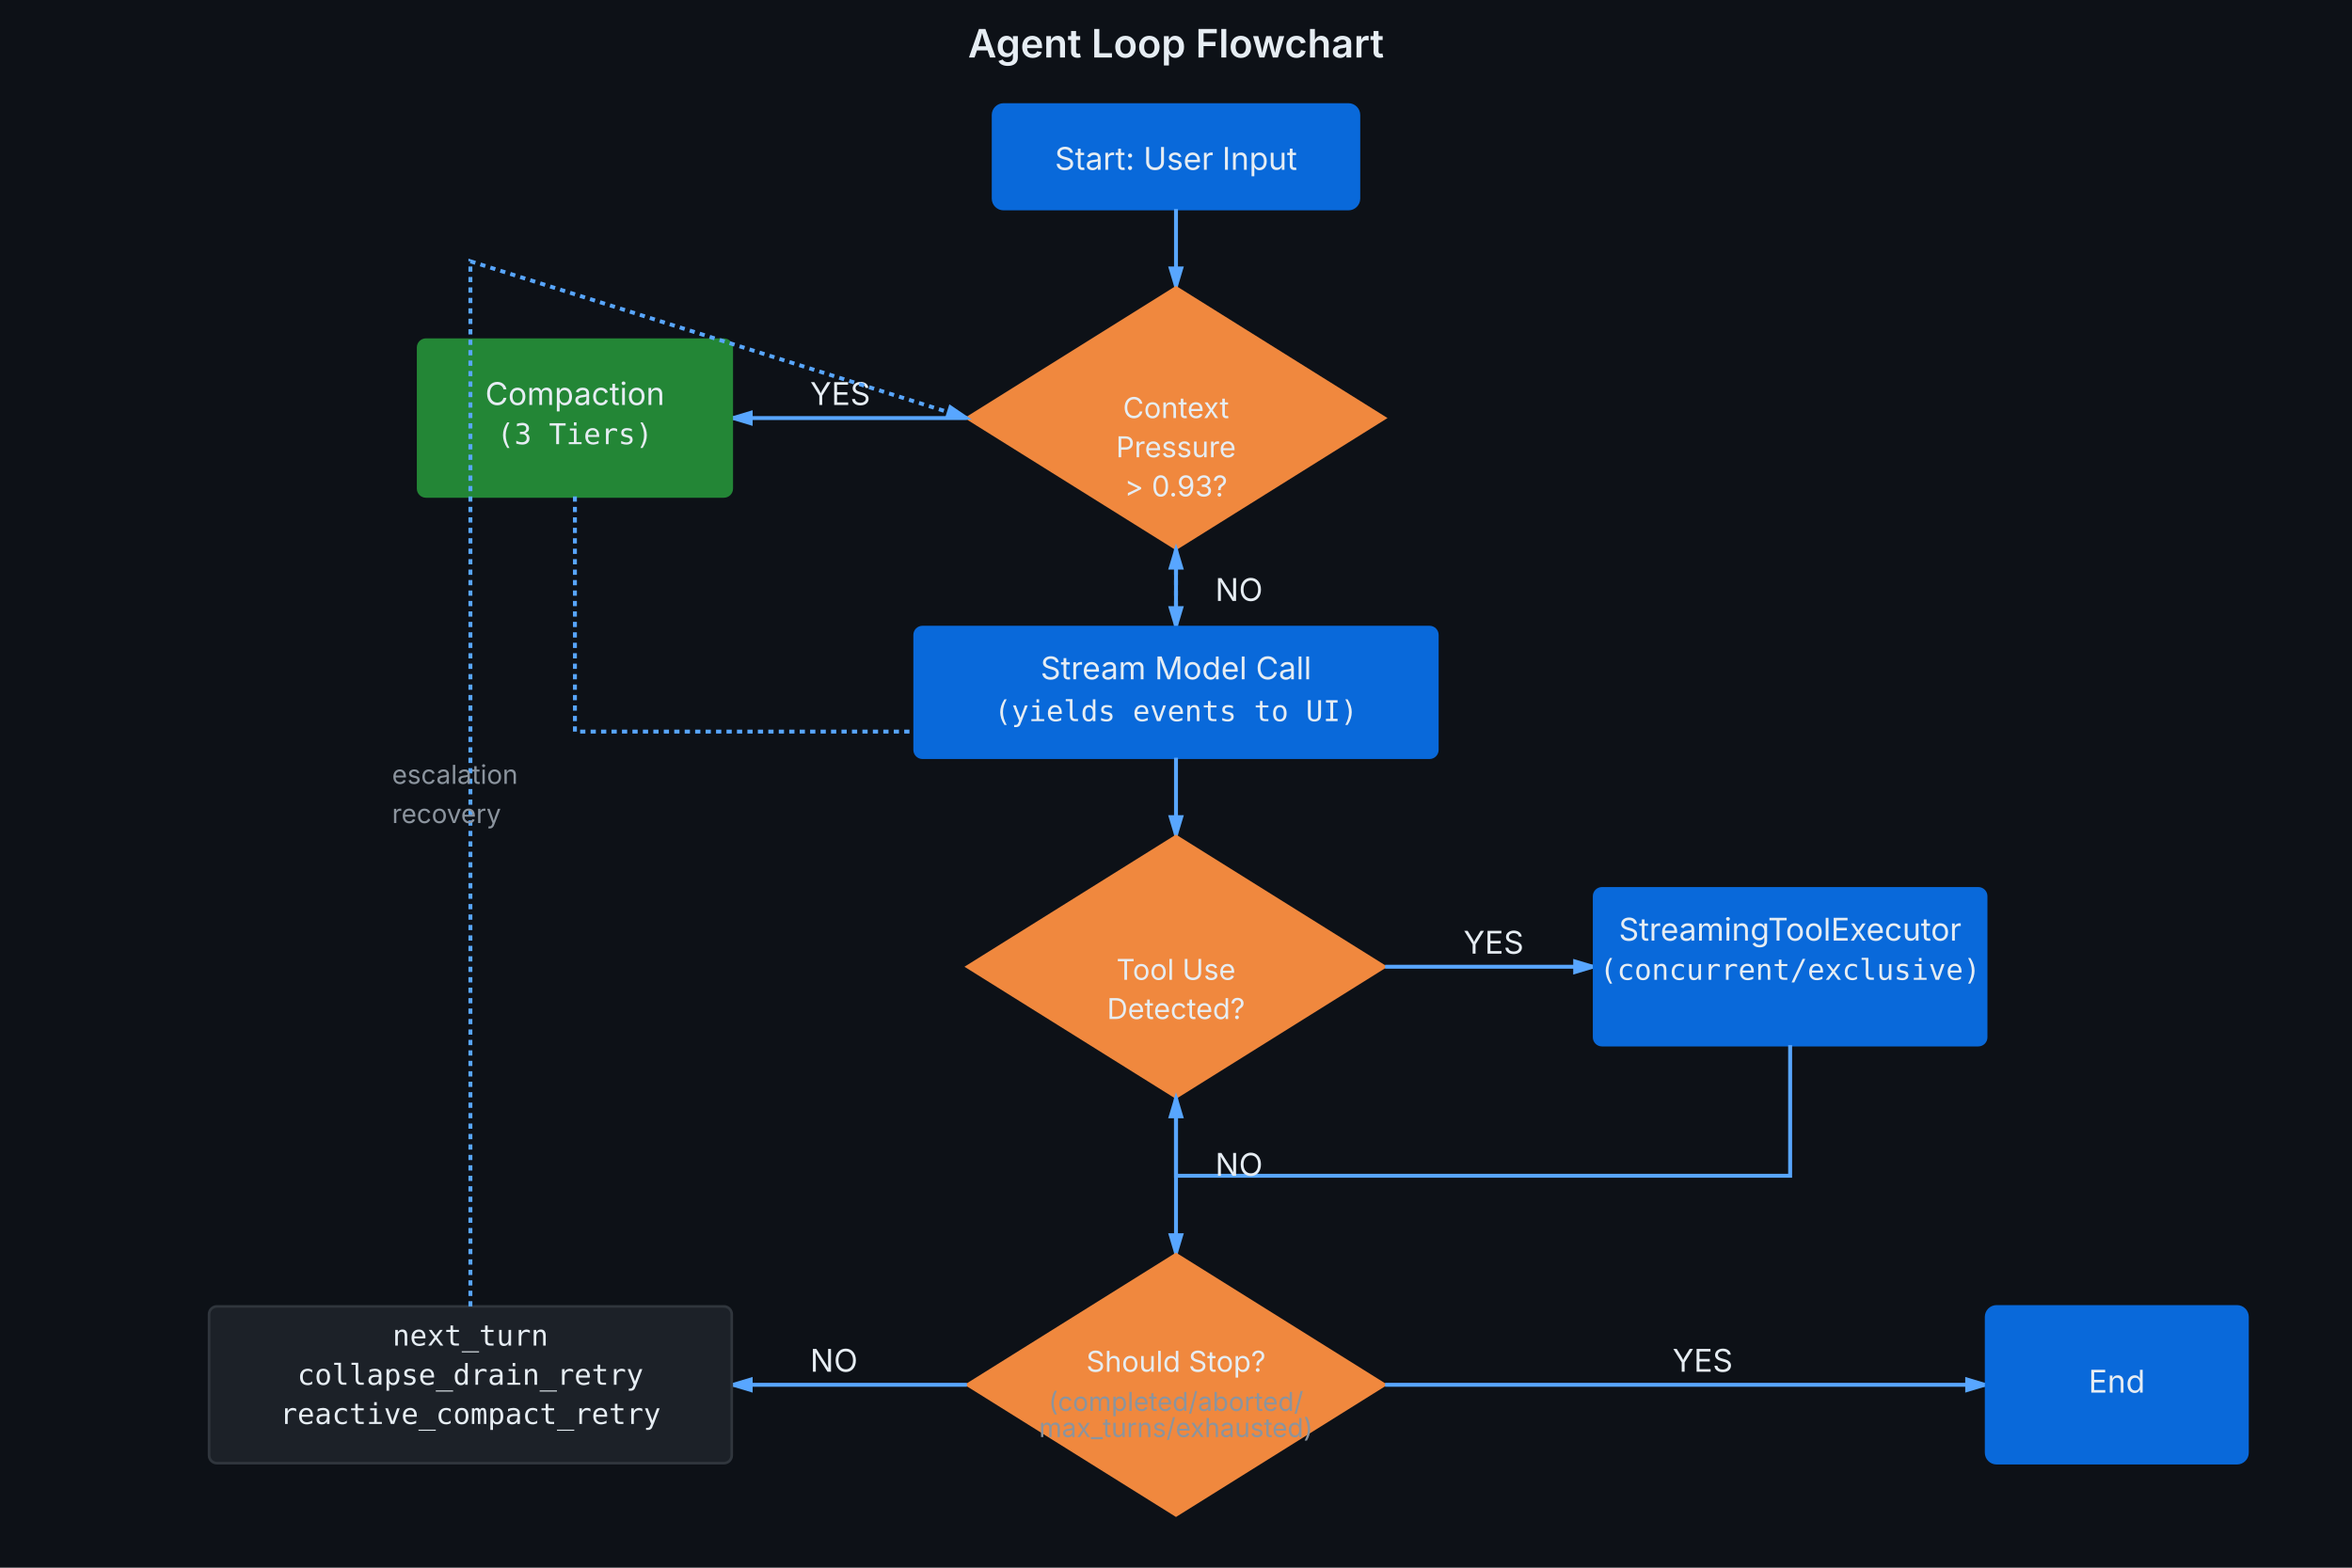
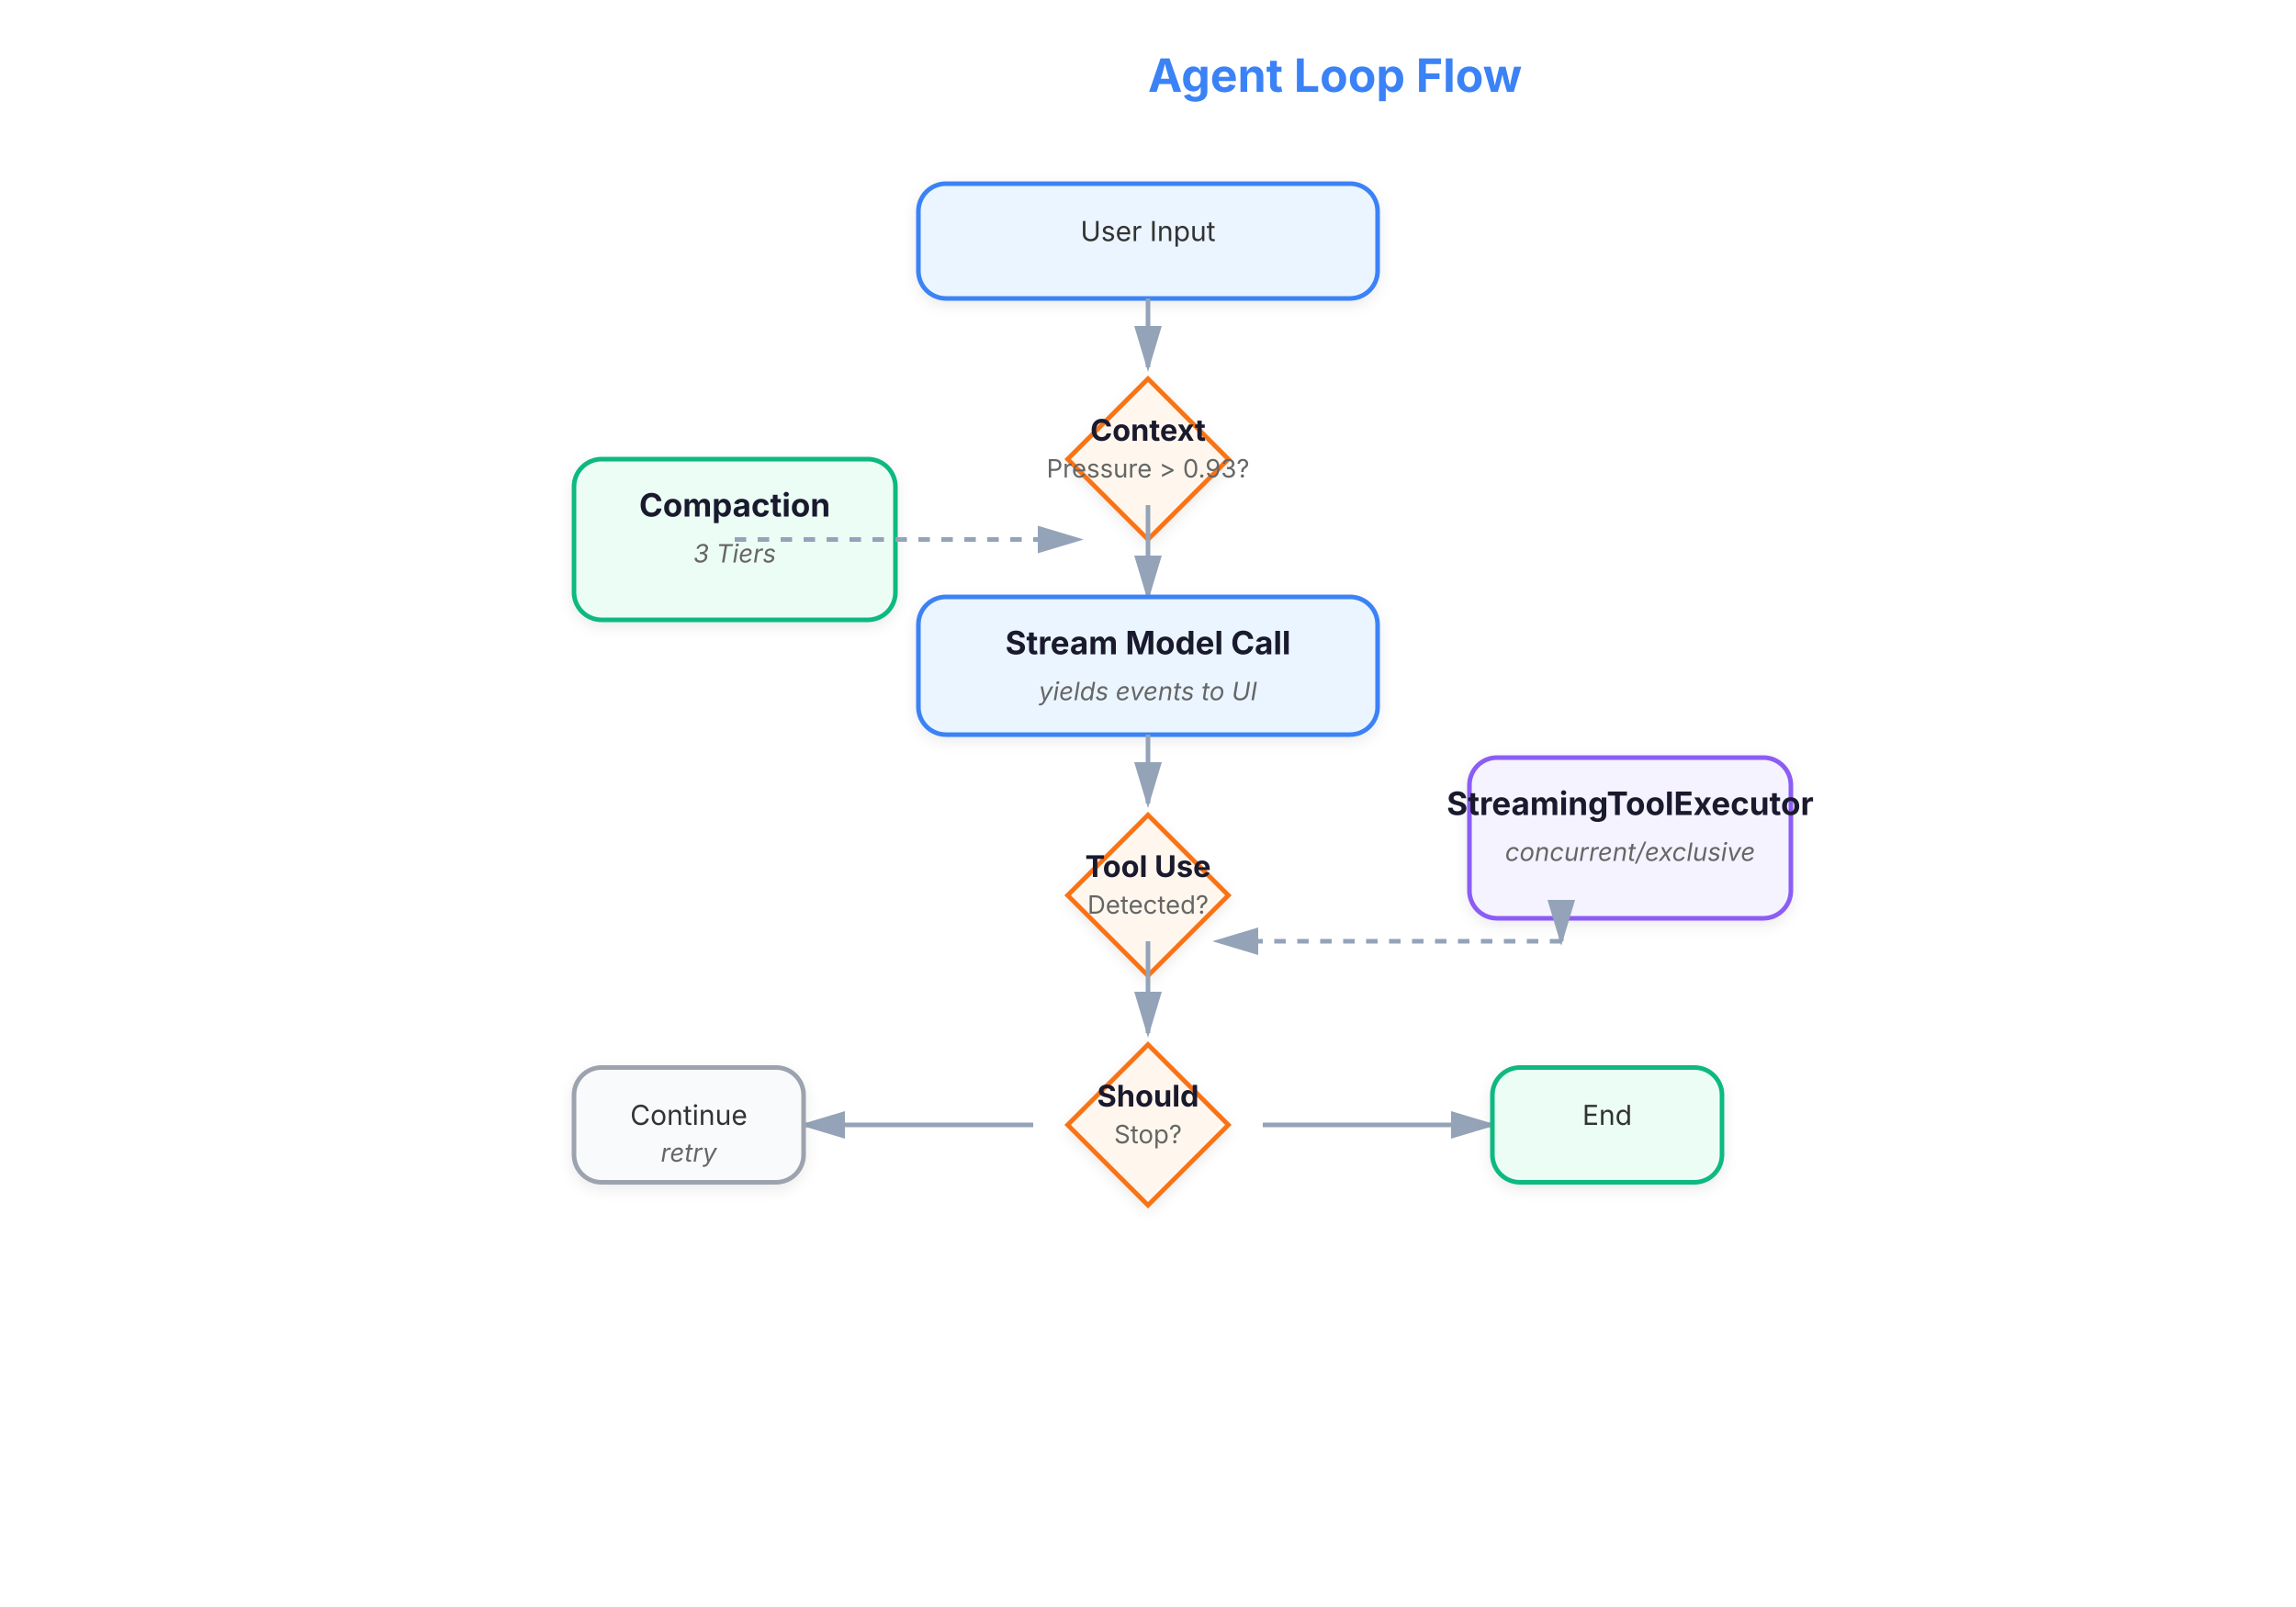
- <svg xmlns="http://www.w3.org/2000/svg" viewBox="0 0 900 600" width="900" height="600">
+ <svg xmlns="http://www.w3.org/2000/svg" width="1000" height="700" viewBox="0 0 1000 700">
  <defs>
-     <marker id="arrowhead" markerWidth="10" markerHeight="10" refX="8" refY="3" orient="auto" markerUnits="userSpaceOnUse">
-       <polygon points="0 0, 10 3, 0 6" class="arrow-head" style="fill: #58a6ff;" />
+     <filter id="shadow" x="-50%" y="-50%" width="200%" height="200%">
+       <feDropShadow dx="0" dy="2" stdDeviation="3" flood-opacity="0.08" />
+     </filter>
+     <marker id="arrowhead" markerWidth="10" markerHeight="10" refX="9" refY="3" orient="auto">
+       <polygon points="0 0, 10 3, 0 6" fill="#94A3B8" />
    </marker>
  </defs>
-   <rect class="bg" style="fill: #0d1117;" width="900" height="600" />
-   <text x="450" y="22" class="text-title" style="fill: #e6edf3; font-family: -apple-system, BlinkMacSystemFont, 'Segoe UI', sans-serif; font-size: 15px; font-weight: 600;" text-anchor="middle">Agent Loop Flowchart</text>
-   <rect x="380" y="40" width="140" height="40" class="box-process" style="fill: #0969da; stroke: #0969da; stroke-width: 1;" rx="4" />
-   <text x="450" y="65" class="text-primary" style="fill: #e6edf3; font-family: -apple-system, BlinkMacSystemFont, 'Segoe UI', sans-serif; font-size: 12px;" text-anchor="middle">Start: User Input</text>
-   <path d="M 450 80 L 450 110" class="arrow" style="stroke: #58a6ff; stroke-width: 1.5; fill: none;" marker-end="url(#arrowhead)" />
-   <polygon points="450,110 530,160 450,210 370,160" class="diamond" style="fill: #f0883e; stroke: #f0883e; stroke-width: 1;" />
-   <text x="450" y="160" class="text-decision" style="fill: #e6edf3; font-family: -apple-system, BlinkMacSystemFont, 'Segoe UI', sans-serif; font-size: 11px;" text-anchor="middle">Context</text>
-   <text x="450" y="175" class="text-decision" style="fill: #e6edf3; font-family: -apple-system, BlinkMacSystemFont, 'Segoe UI', sans-serif; font-size: 11px;" text-anchor="middle">Pressure</text>
-   <text x="450" y="190" class="text-decision" style="fill: #e6edf3; font-family: -apple-system, BlinkMacSystemFont, 'Segoe UI', sans-serif; font-size: 11px;" text-anchor="middle">&gt; 0.93?</text>
-   <path d="M 370 160 L 280 160" class="arrow" style="stroke: #58a6ff; stroke-width: 1.5; fill: none;" marker-end="url(#arrowhead)" />
-   <text x="310" y="155" class="text-primary" style="fill: #e6edf3; font-family: -apple-system, BlinkMacSystemFont, 'Segoe UI', sans-serif; font-size: 12px;" font-size="10">YES</text>
-   <rect x="160" y="130" width="120" height="60" class="box-compact" style="fill: #238636; stroke: #238636; stroke-width: 1;" rx="3" />
-   <text x="220" y="155" class="text-primary" style="fill: #e6edf3; font-family: -apple-system, BlinkMacSystemFont, 'Segoe UI', sans-serif; font-size: 12px;" text-anchor="middle">Compaction</text>
-   <text x="220" y="170" class="text-code" style="fill: #e6edf3; font-family: 'Monaco', 'Menlo', 'Ubuntu Mono', monospace; font-size: 11px;" text-anchor="middle">(3 Tiers)</text>
-   <path d="M 220 190 L 220 280 L 450 280 L 450 210" class="arrow" style="stroke: #58a6ff; stroke-width: 1.5; fill: none;" marker-end="url(#arrowhead)" stroke-dasharray="2,2" />
-   <path d="M 450 210 L 450 240" class="arrow" style="stroke: #58a6ff; stroke-width: 1.5; fill: none;" marker-end="url(#arrowhead)" />
-   <text x="465" y="230" class="text-primary" style="fill: #e6edf3; font-family: -apple-system, BlinkMacSystemFont, 'Segoe UI', sans-serif; font-size: 12px;" font-size="10">NO</text>
-   <rect x="350" y="240" width="200" height="50" class="box-process" style="fill: #0969da; stroke: #0969da; stroke-width: 1;" rx="3" />
-   <text x="450" y="260" class="text-primary" style="fill: #e6edf3; font-family: -apple-system, BlinkMacSystemFont, 'Segoe UI', sans-serif; font-size: 12px;" text-anchor="middle">Stream Model Call</text>
-   <text x="450" y="276" class="text-code" style="fill: #e6edf3; font-family: 'Monaco', 'Menlo', 'Ubuntu Mono', monospace; font-size: 11px;" text-anchor="middle">(yields events to UI)</text>
-   <path d="M 450 290 L 450 320" class="arrow" style="stroke: #58a6ff; stroke-width: 1.5; fill: none;" marker-end="url(#arrowhead)" />
-   <polygon points="450,320 530,370 450,420 370,370" class="diamond" style="fill: #f0883e; stroke: #f0883e; stroke-width: 1;" />
-   <text x="450" y="375" class="text-decision" style="fill: #e6edf3; font-family: -apple-system, BlinkMacSystemFont, 'Segoe UI', sans-serif; font-size: 11px;" text-anchor="middle">Tool Use</text>
-   <text x="450" y="390" class="text-decision" style="fill: #e6edf3; font-family: -apple-system, BlinkMacSystemFont, 'Segoe UI', sans-serif; font-size: 11px;" text-anchor="middle">Detected?</text>
-   <path d="M 530 370 L 610 370" class="arrow" style="stroke: #58a6ff; stroke-width: 1.5; fill: none;" marker-end="url(#arrowhead)" />
-   <text x="560" y="365" class="text-primary" style="fill: #e6edf3; font-family: -apple-system, BlinkMacSystemFont, 'Segoe UI', sans-serif; font-size: 12px;" font-size="10">YES</text>
-   <rect x="610" y="340" width="150" height="60" class="box-process" style="fill: #0969da; stroke: #0969da; stroke-width: 1;" rx="3" />
-   <text x="685" y="360" class="text-primary" style="fill: #e6edf3; font-family: -apple-system, BlinkMacSystemFont, 'Segoe UI', sans-serif; font-size: 12px;" text-anchor="middle">StreamingToolExecutor</text>
-   <text x="685" y="375" class="text-code" style="fill: #e6edf3; font-family: 'Monaco', 'Menlo', 'Ubuntu Mono', monospace; font-size: 11px;" text-anchor="middle">(concurrent/exclusive)</text>
-   <path d="M 685 400 L 685 450 L 450 450 L 450 420" class="arrow" style="stroke: #58a6ff; stroke-width: 1.5; fill: none;" marker-end="url(#arrowhead)" />
-   <path d="M 450 420 L 450 480" class="arrow" style="stroke: #58a6ff; stroke-width: 1.5; fill: none;" marker-end="url(#arrowhead)" />
-   <text x="465" y="450" class="text-primary" style="fill: #e6edf3; font-family: -apple-system, BlinkMacSystemFont, 'Segoe UI', sans-serif; font-size: 12px;" font-size="10">NO</text>
-   <polygon points="450,480 530,530 450,580 370,530" class="diamond" style="fill: #f0883e; stroke: #f0883e; stroke-width: 1;" />
-   <text x="450" y="525" class="text-decision" style="fill: #e6edf3; font-family: -apple-system, BlinkMacSystemFont, 'Segoe UI', sans-serif; font-size: 11px;" text-anchor="middle">Should Stop?</text>
-   <text x="450" y="540" class="text-small" style="fill: #8b949e; font-family: -apple-system, BlinkMacSystemFont, 'Segoe UI', sans-serif; font-size: 10px;" text-anchor="middle">(completed/aborted/</text>
-   <text x="450" y="550" class="text-small" style="fill: #8b949e; font-family: -apple-system, BlinkMacSystemFont, 'Segoe UI', sans-serif; font-size: 10px;" text-anchor="middle">max_turns/exhausted)</text>
-   <path d="M 530 530 L 760 530" class="arrow" style="stroke: #58a6ff; stroke-width: 1.5; fill: none;" marker-end="url(#arrowhead)" />
-   <text x="640" y="525" class="text-primary" style="fill: #e6edf3; font-family: -apple-system, BlinkMacSystemFont, 'Segoe UI', sans-serif; font-size: 12px;" font-size="10">YES</text>
-   <rect x="760" y="500" width="100" height="60" class="box-process" style="fill: #0969da; stroke: #0969da; stroke-width: 1;" rx="4" />
-   <text x="810" y="533" class="text-primary" style="fill: #e6edf3; font-family: -apple-system, BlinkMacSystemFont, 'Segoe UI', sans-serif; font-size: 12px;" text-anchor="middle">End</text>
-   <path d="M 370 530 L 280 530" class="arrow" style="stroke: #58a6ff; stroke-width: 1.5; fill: none;" marker-end="url(#arrowhead)" />
-   <text x="310" y="525" class="text-primary" style="fill: #e6edf3; font-family: -apple-system, BlinkMacSystemFont, 'Segoe UI', sans-serif; font-size: 12px;" font-size="10">NO</text>
-   <rect x="80" y="500" width="200" height="60" class="box" style="fill: #1c2128; stroke: #30363d; stroke-width: 1;" rx="3" />
-   <text x="180" y="515" class="text-code" style="fill: #e6edf3; font-family: 'Monaco', 'Menlo', 'Ubuntu Mono', monospace; font-size: 11px;" text-anchor="middle">next_turn</text>
-   <text x="180" y="530" class="text-code" style="fill: #e6edf3; font-family: 'Monaco', 'Menlo', 'Ubuntu Mono', monospace; font-size: 11px;" text-anchor="middle">collapse_drain_retry</text>
-   <text x="180" y="545" class="text-code" style="fill: #e6edf3; font-family: 'Monaco', 'Menlo', 'Ubuntu Mono', monospace; font-size: 11px;" text-anchor="middle">reactive_compact_retry</text>
-   <path d="M 180 500 L 180 100 L 370 160" class="arrow" style="stroke: #58a6ff; stroke-width: 1.5; fill: none;" marker-end="url(#arrowhead)" stroke-dasharray="2,2" />
-   <text x="150" y="300" class="text-small" style="fill: #8b949e; font-family: -apple-system, BlinkMacSystemFont, 'Segoe UI', sans-serif; font-size: 10px;">escalation</text>
-   <text x="150" y="315" class="text-small" style="fill: #8b949e; font-family: -apple-system, BlinkMacSystemFont, 'Segoe UI', sans-serif; font-size: 10px;">recovery</text>
+   <text x="500" y="40" font-family="Inter, system-ui, sans-serif" font-size="20" font-weight="bold" fill="#3B82F6">Agent Loop Flow</text>
+   <rect x="400" y="80" width="200" height="50" rx="12" fill="#EBF5FF" stroke="#3B82F6" stroke-width="2" filter="url(#shadow)" />
+   <text x="500.0" y="105" font-family="Inter, system-ui, sans-serif" font-size="12" text-anchor="middle" fill="#333333">User Input</text>
+   <line x1="500" y1="130" x2="500" y2="160" stroke="#94A3B8" stroke-width="2" stroke-dasharray="none" marker-end="url(#arrowhead)" />
+   <polygon points="500,165.0 535.0,200 500,235.0 465.0,200" fill="#FFF7ED" stroke="#F97316" stroke-width="2" filter="url(#shadow)" />
+   <text x="500" y="192" font-family="Inter, system-ui, sans-serif" font-size="13" font-weight="bold" text-anchor="middle" fill="#1a1a2e">Context</text>
+   <text x="500" y="208" font-family="Inter, system-ui, sans-serif" font-size="11" text-anchor="middle" fill="#666666">Pressure &gt; 0.93?</text>
+   <line x1="500" y1="220" x2="500" y2="260" stroke="#94A3B8" stroke-width="2" stroke-dasharray="none" marker-end="url(#arrowhead)" />
+   <rect x="400" y="260" width="200" height="60" rx="12" fill="#EBF5FF" stroke="#3B82F6" stroke-width="2" filter="url(#shadow)" />
+   <text x="500.0" y="285" font-family="Inter, system-ui, sans-serif" font-size="14" font-weight="bold" text-anchor="middle" fill="#1a1a2e">Stream Model Call</text>
+   <text x="500.0" y="305" font-family="Inter, system-ui, sans-serif" font-size="11" text-anchor="middle" fill="#666666" font-style="italic">yields events to UI</text>
+   <line x1="500" y1="320" x2="500" y2="350" stroke="#94A3B8" stroke-width="2" stroke-dasharray="none" marker-end="url(#arrowhead)" />
+   <polygon points="500,355.0 535.0,390 500,425.0 465.0,390" fill="#FFF7ED" stroke="#F97316" stroke-width="2" filter="url(#shadow)" />
+   <text x="500" y="382" font-family="Inter, system-ui, sans-serif" font-size="13" font-weight="bold" text-anchor="middle" fill="#1a1a2e">Tool Use</text>
+   <text x="500" y="398" font-family="Inter, system-ui, sans-serif" font-size="11" text-anchor="middle" fill="#666666">Detected?</text>
+   <line x1="500" y1="410" x2="500" y2="450" stroke="#94A3B8" stroke-width="2" stroke-dasharray="none" marker-end="url(#arrowhead)" />
+   <polygon points="500,455.0 535.0,490 500,525.0 465.0,490" fill="#FFF7ED" stroke="#F97316" stroke-width="2" filter="url(#shadow)" />
+   <text x="500" y="482" font-family="Inter, system-ui, sans-serif" font-size="13" font-weight="bold" text-anchor="middle" fill="#1a1a2e">Should</text>
+   <text x="500" y="498" font-family="Inter, system-ui, sans-serif" font-size="11" text-anchor="middle" fill="#666666">Stop?</text>
+   <line x1="550" y1="490" x2="650" y2="490" stroke="#94A3B8" stroke-width="2" stroke-dasharray="none" marker-end="url(#arrowhead)" />
+   <rect x="650" y="465" width="100" height="50" rx="12" fill="#ECFDF5" stroke="#10B981" stroke-width="2" filter="url(#shadow)" />
+   <text x="700.0" y="490" font-family="Inter, system-ui, sans-serif" font-size="12" text-anchor="middle" fill="#333333">End</text>
+   <line x1="450" y1="490" x2="350" y2="490" stroke="#94A3B8" stroke-width="2" stroke-dasharray="none" marker-end="url(#arrowhead)" />
+   <rect x="250" y="465" width="100" height="50" rx="12" fill="#F9FAFB" stroke="#9CA3AF" stroke-width="2" filter="url(#shadow)" />
+   <text x="300.0" y="490" font-family="Inter, system-ui, sans-serif" font-size="12" text-anchor="middle" fill="#333333">Continue</text>
+   <text x="300.0" y="506" font-family="Inter, system-ui, sans-serif" font-size="11" text-anchor="middle" fill="#666666" font-style="italic">retry</text>
+   <rect x="250" y="200" width="140" height="70" rx="12" fill="#ECFDF5" stroke="#10B981" stroke-width="2" filter="url(#shadow)" />
+   <text x="320.0" y="225" font-family="Inter, system-ui, sans-serif" font-size="14" font-weight="bold" text-anchor="middle" fill="#1a1a2e">Compaction</text>
+   <text x="320.0" y="245" font-family="Inter, system-ui, sans-serif" font-size="11" text-anchor="middle" fill="#666666" font-style="italic">3 Tiers</text>
+   <line x1="320" y1="235" x2="470" y2="235" stroke="#94A3B8" stroke-width="2" stroke-dasharray="5,5" marker-end="url(#arrowhead)" />
+   <rect x="640" y="330" width="140" height="70" rx="12" fill="#F5F3FF" stroke="#8B5CF6" stroke-width="2" filter="url(#shadow)" />
+   <text x="710.0" y="355" font-family="Inter, system-ui, sans-serif" font-size="14" font-weight="bold" text-anchor="middle" fill="#1a1a2e">StreamingToolExecutor</text>
+   <text x="710.0" y="375" font-family="Inter, system-ui, sans-serif" font-size="11" text-anchor="middle" fill="#666666" font-style="italic">concurrent/exclusive</text>
+   <line x1="680" y1="400" x2="680" y2="410" stroke="#94A3B8" stroke-width="2" stroke-dasharray="none" marker-end="url(#arrowhead)" />
+   <line x1="680" y1="410" x2="530" y2="410" stroke="#94A3B8" stroke-width="2" stroke-dasharray="5,5" marker-end="url(#arrowhead)" />
</svg>
